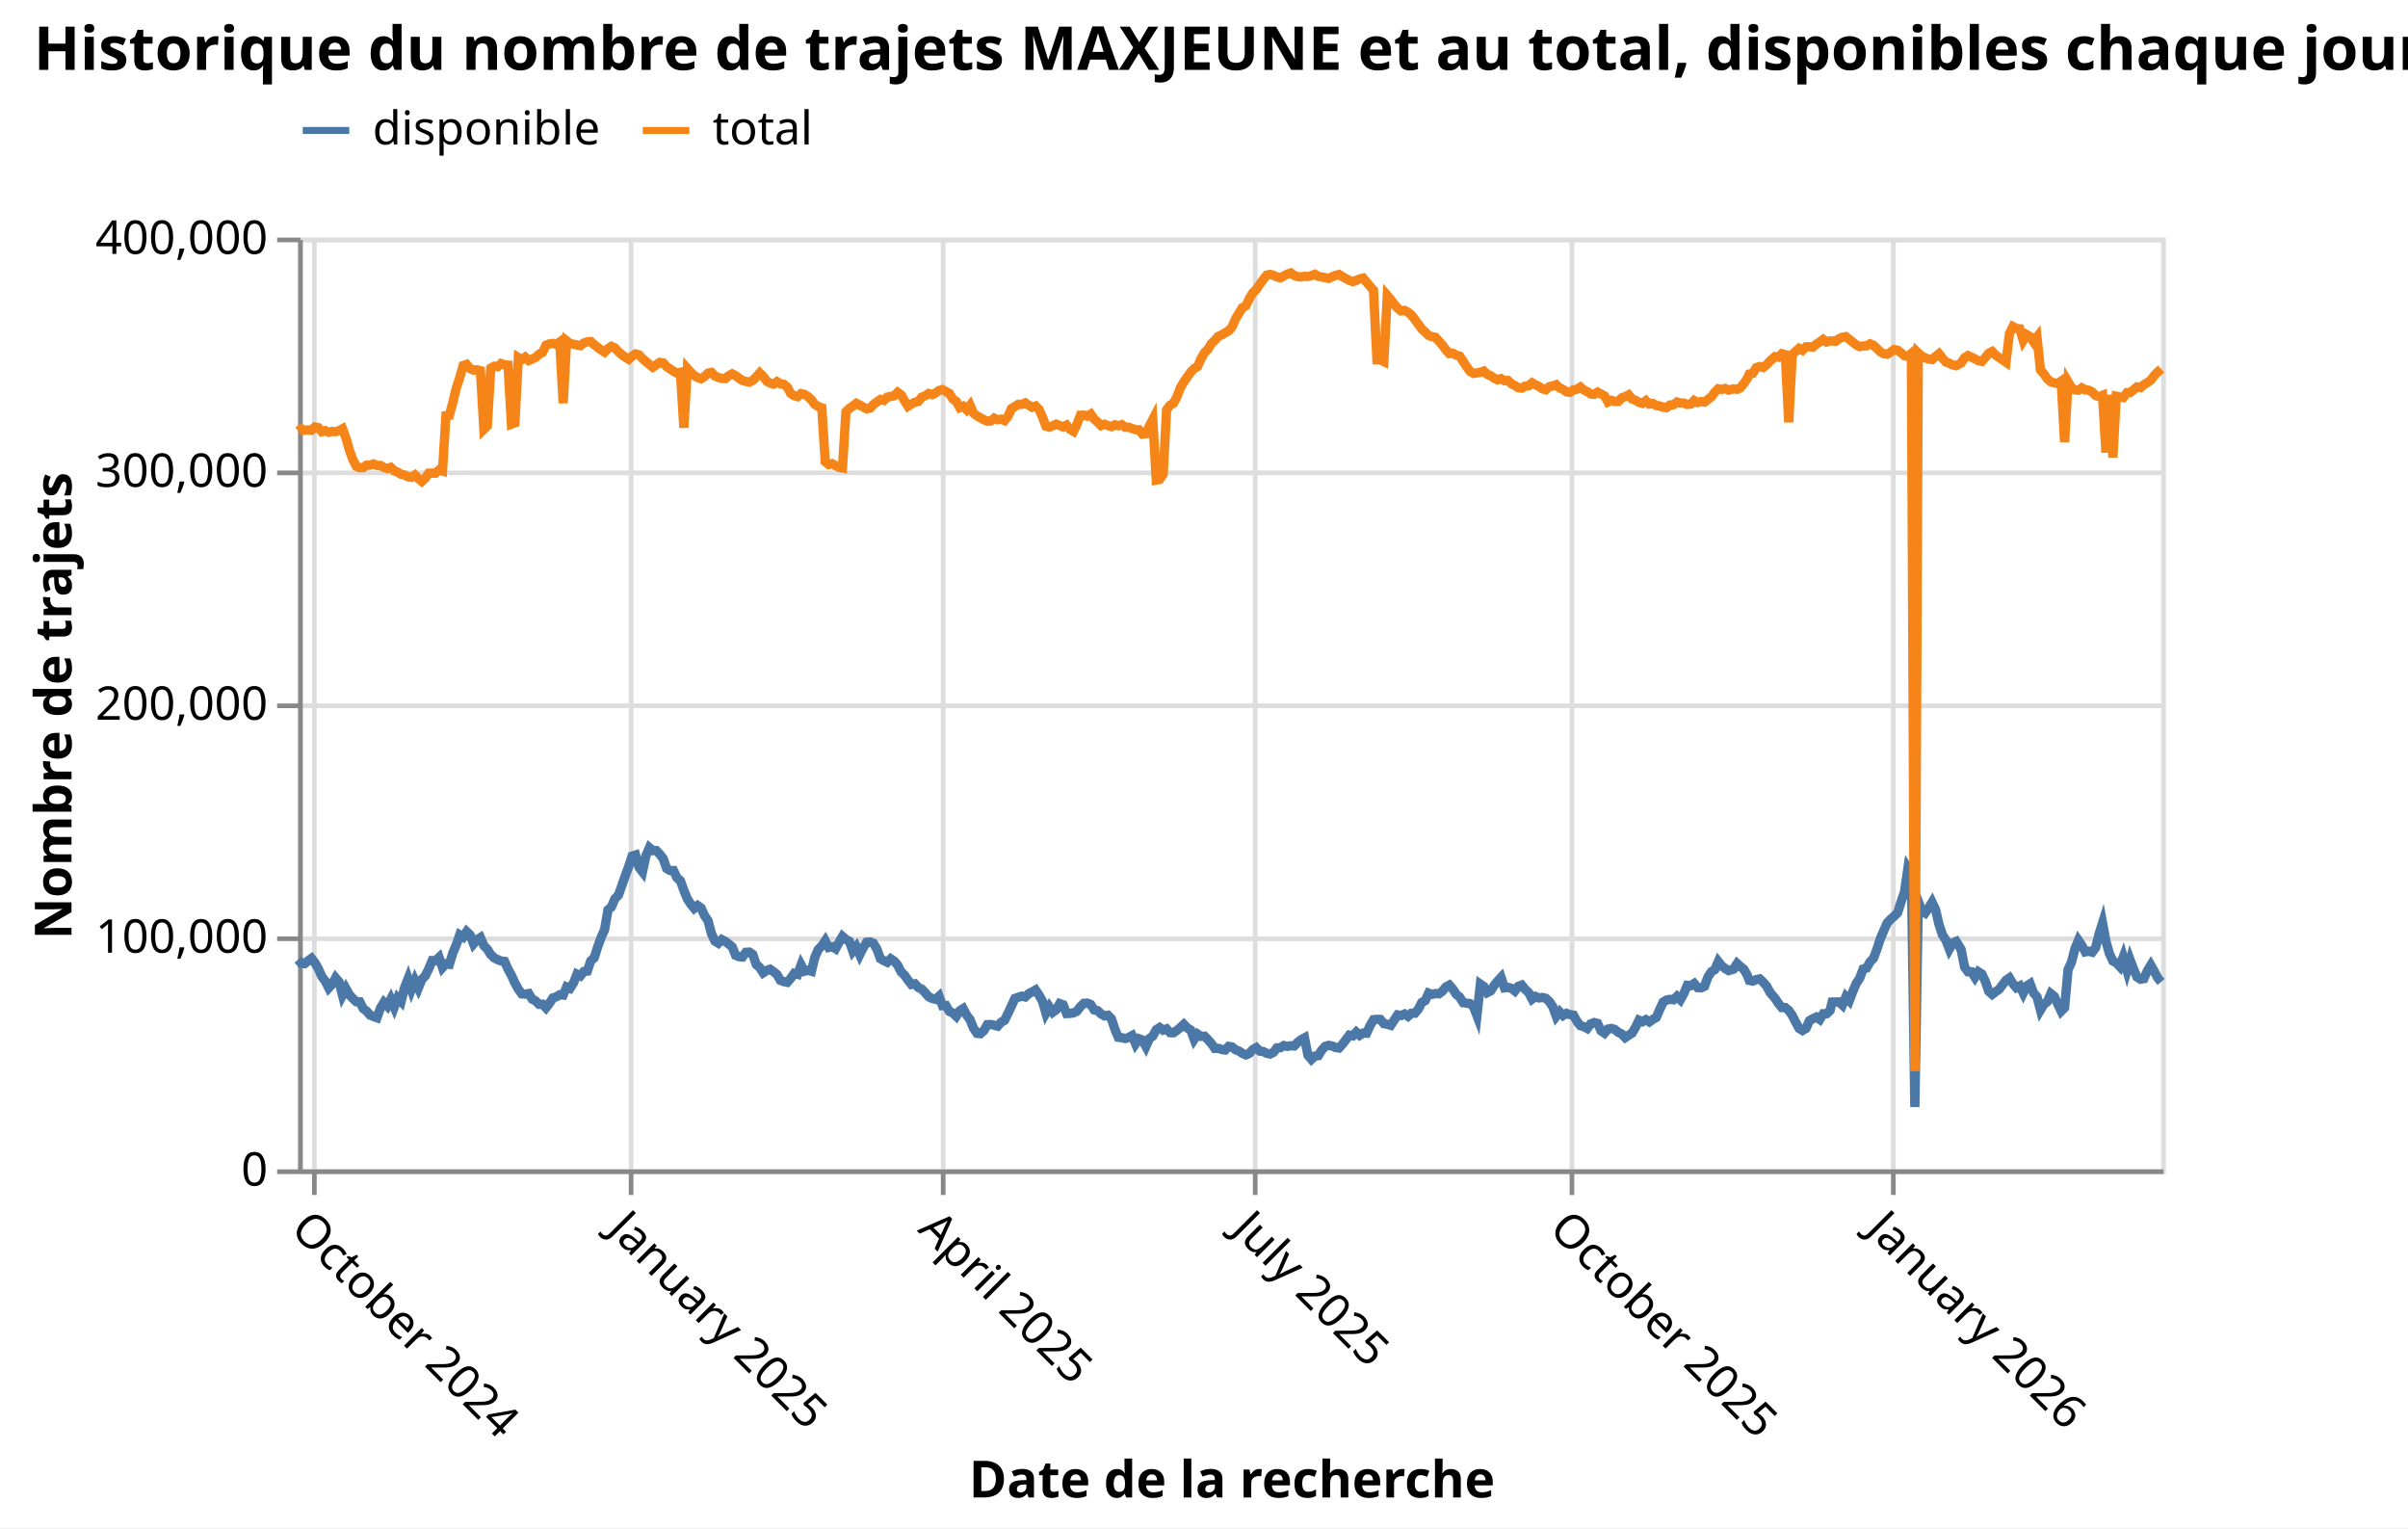
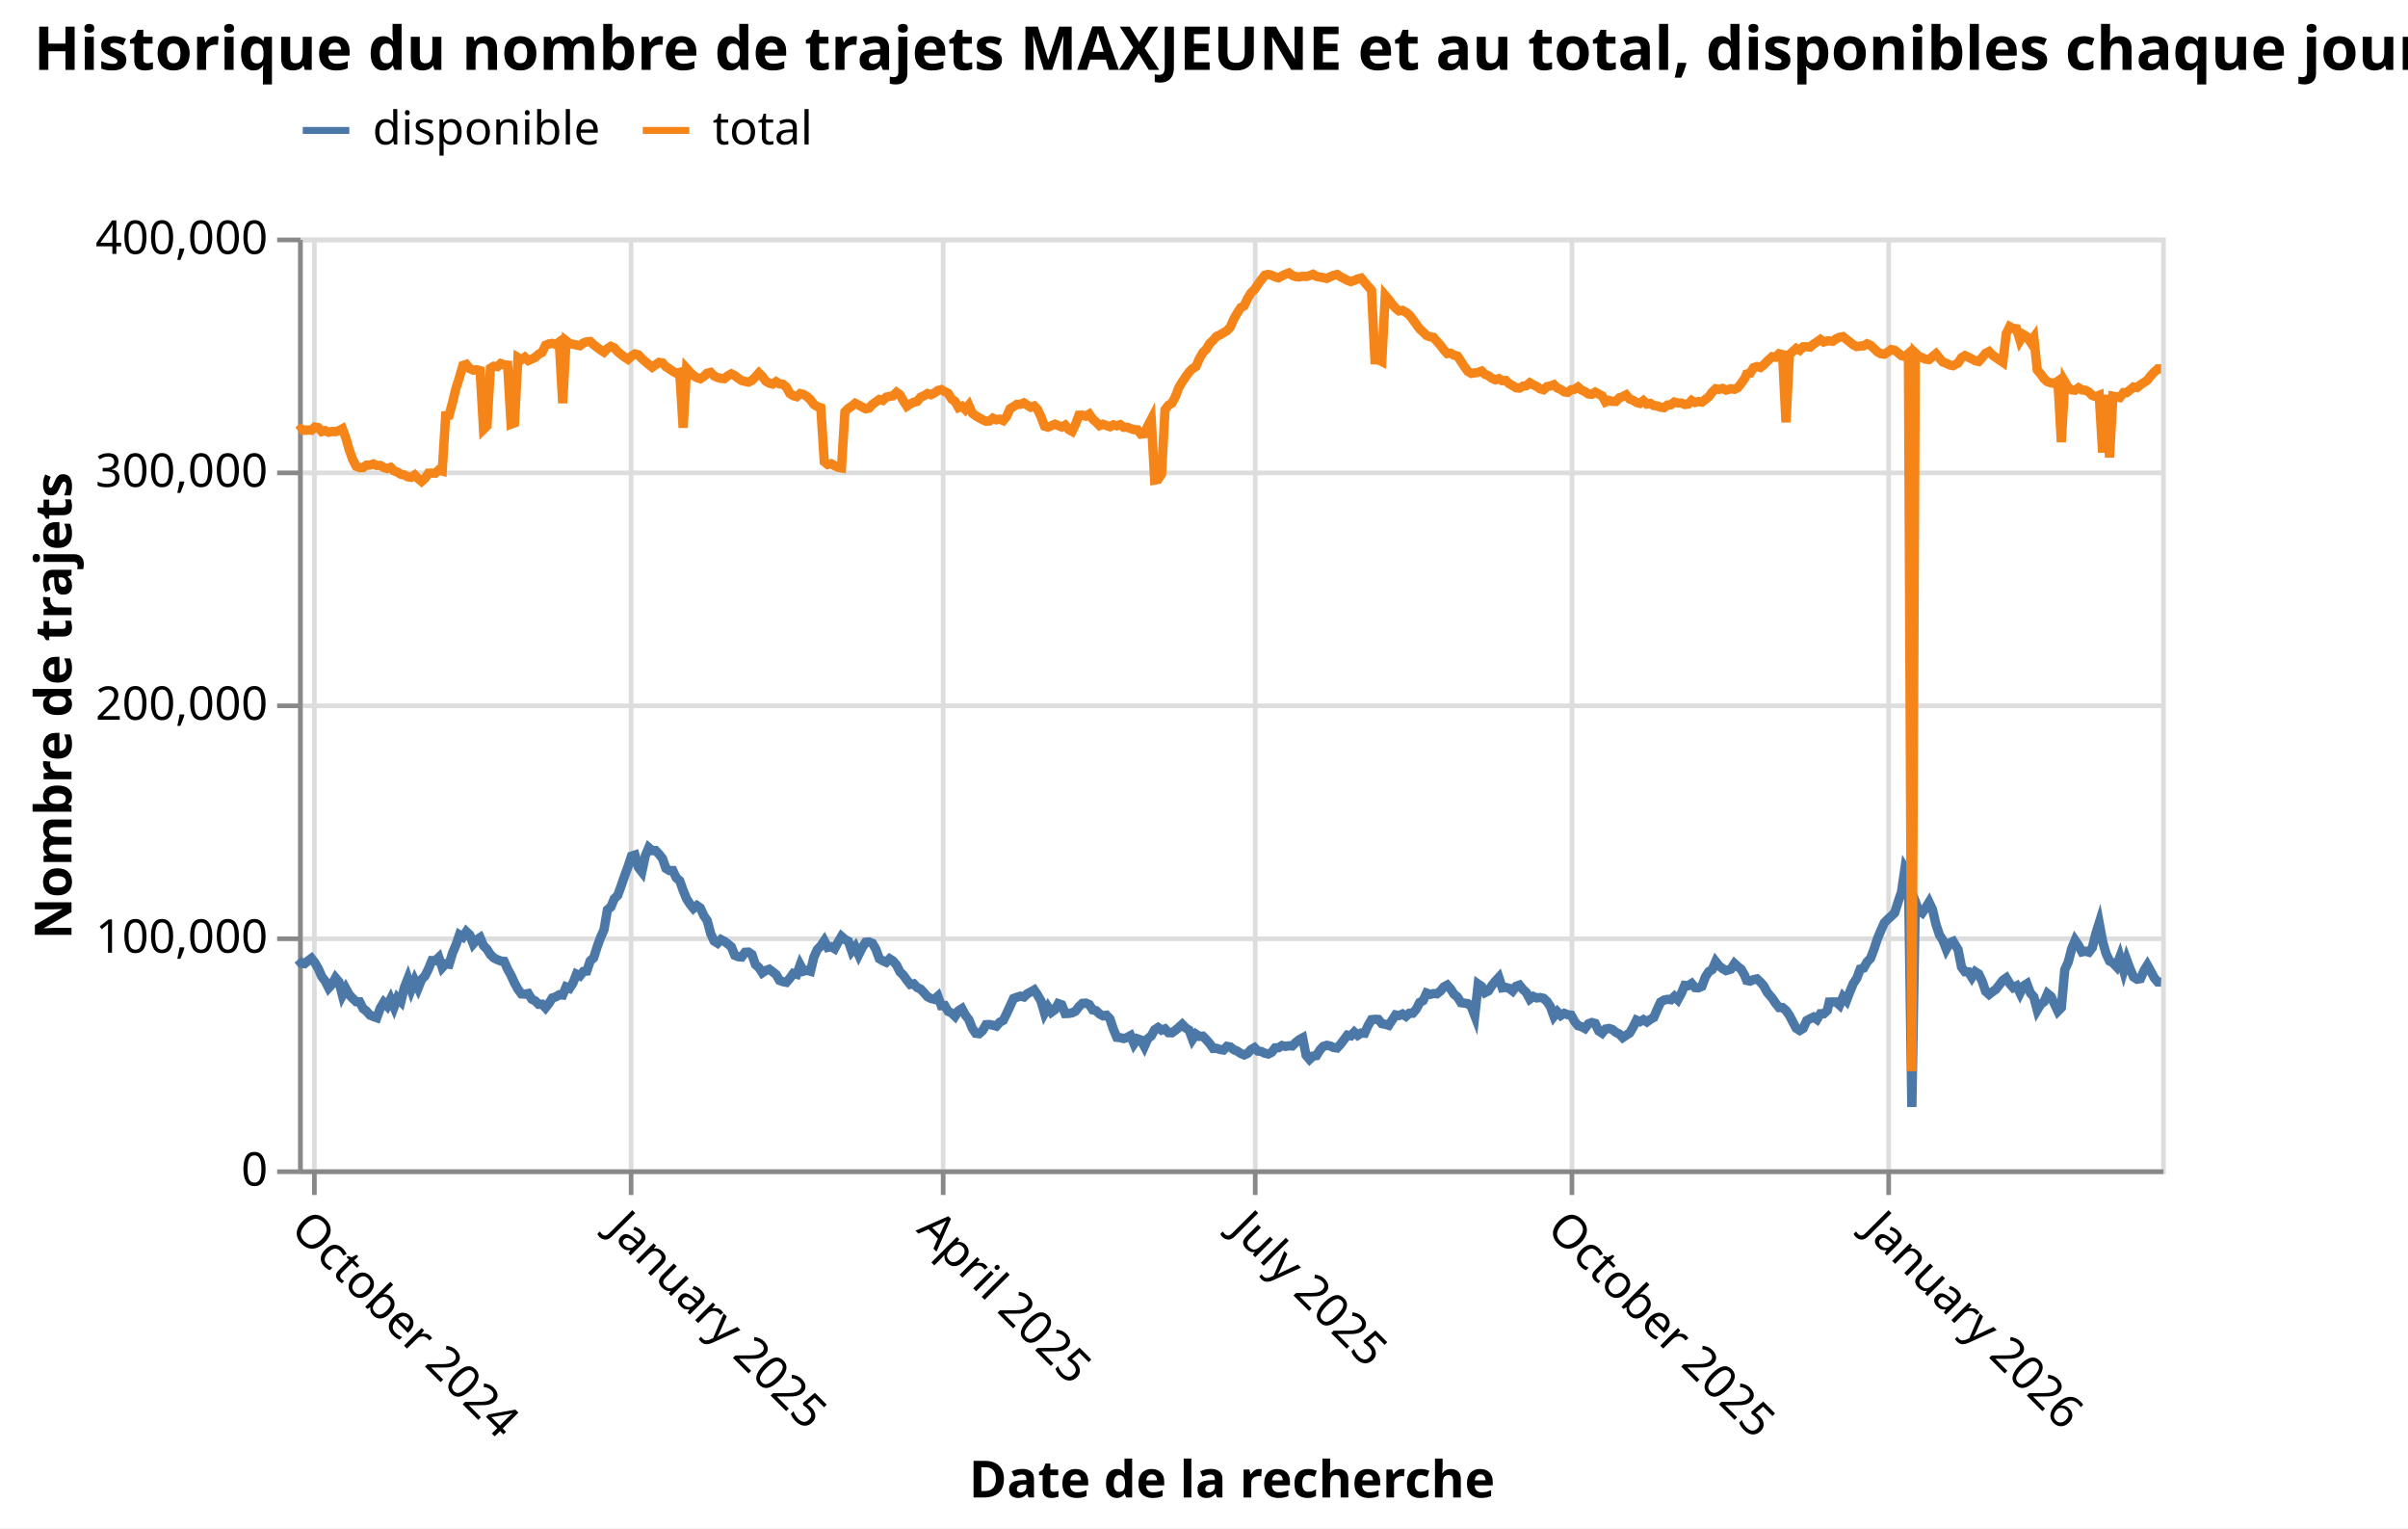
<svg xmlns="http://www.w3.org/2000/svg" version="1.1" class="marks" width="517" height="328" viewBox="0 0 517 328">
  <rect width="517" height="328" fill="white" />
  <g fill="none" stroke-miterlimit="10" transform="translate(64,51)">
    <g class="mark-group role-frame root" role="graphics-object" aria-roledescription="group mark container">
      <g transform="translate(0,0)">
        <path class="background" aria-hidden="true" d="M0.5,0.5h400v200h-400Z" stroke="#ddd" />
        <g>
          <g class="mark-group role-axis" aria-hidden="true">
            <g transform="translate(0.5,200.5)">
              <path class="background" aria-hidden="true" d="M0,0h0v0h0Z" pointer-events="none" />
              <g>
                <g class="mark-rule role-axis-grid" pointer-events="none">
                  <line transform="translate(3,-200)" x2="0" y2="200" stroke="#ddd" stroke-width="1" opacity="1" />
                  <line transform="translate(71,-200)" x2="0" y2="200" stroke="#ddd" stroke-width="1" opacity="1" />
                  <line transform="translate(138,-200)" x2="0" y2="200" stroke="#ddd" stroke-width="1" opacity="1" />
                  <line transform="translate(205,-200)" x2="0" y2="200" stroke="#ddd" stroke-width="1" opacity="1" />
                  <line transform="translate(273,-200)" x2="0" y2="200" stroke="#ddd" stroke-width="1" opacity="1" />
-                   <line transform="translate(342,-200)" x2="0" y2="200" stroke="#ddd" stroke-width="1" opacity="1" />
+                   <line transform="translate(341,-200)" x2="0" y2="200" stroke="#ddd" stroke-width="1" opacity="1" />
                </g>
              </g>
              <path class="foreground" aria-hidden="true" d="" pointer-events="none" display="none" />
            </g>
          </g>
          <g class="mark-group role-axis" aria-hidden="true">
            <g transform="translate(0.5,0.5)">
              <path class="background" aria-hidden="true" d="M0,0h0v0h0Z" pointer-events="none" />
              <g>
                <g class="mark-rule role-axis-grid" pointer-events="none">
                  <line transform="translate(0,200)" x2="400" y2="0" stroke="#ddd" stroke-width="1" opacity="1" />
                  <line transform="translate(0,150)" x2="400" y2="0" stroke="#ddd" stroke-width="1" opacity="1" />
                  <line transform="translate(0,100)" x2="400" y2="0" stroke="#ddd" stroke-width="1" opacity="1" />
                  <line transform="translate(0,50)" x2="400" y2="0" stroke="#ddd" stroke-width="1" opacity="1" />
                  <line transform="translate(0,0)" x2="400" y2="0" stroke="#ddd" stroke-width="1" opacity="1" />
                </g>
              </g>
              <path class="foreground" aria-hidden="true" d="" pointer-events="none" display="none" />
            </g>
          </g>
          <g class="mark-group role-axis" role="graphics-symbol" aria-roledescription="axis" aria-label="X-axis titled 'Date de la recherche' for a time scale with values from September 2024 to March 2026">
            <g transform="translate(0.5,200.5)">
              <path class="background" aria-hidden="true" d="M0,0h0v0h0Z" pointer-events="none" />
              <g>
                <g class="mark-rule role-axis-tick" pointer-events="none">
                  <line transform="translate(3,0)" x2="0" y2="5" stroke="#888" stroke-width="1" opacity="1" />
                  <line transform="translate(71,0)" x2="0" y2="5" stroke="#888" stroke-width="1" opacity="1" />
                  <line transform="translate(138,0)" x2="0" y2="5" stroke="#888" stroke-width="1" opacity="1" />
                  <line transform="translate(205,0)" x2="0" y2="5" stroke="#888" stroke-width="1" opacity="1" />
                  <line transform="translate(273,0)" x2="0" y2="5" stroke="#888" stroke-width="1" opacity="1" />
-                   <line transform="translate(342,0)" x2="0" y2="5" stroke="#888" stroke-width="1" opacity="1" />
+                   <line transform="translate(341,0)" x2="0" y2="5" stroke="#888" stroke-width="1" opacity="1" />
                </g>
                <g class="mark-text role-axis-label" pointer-events="none">
-                   <text text-anchor="start" transform="translate(3.233562,7) rotate(45) translate(0,8)" font-family="sans-serif" font-size="10px" fill="#000" opacity="1">October 2024</text>
-                   <text text-anchor="start" transform="translate(71.34265,7) rotate(45) translate(0,8)" font-family="sans-serif" font-size="10px" fill="#000" opacity="1">January 2025</text>
-                   <text text-anchor="start" transform="translate(137.9711,7) rotate(45) translate(0,8)" font-family="sans-serif" font-size="10px" fill="#000" opacity="1">April 2025</text>
-                   <text text-anchor="start" transform="translate(205.3399,7) rotate(45) translate(0,8)" font-family="sans-serif" font-size="10px" fill="#000" opacity="1">July 2025</text>
-                   <text text-anchor="start" transform="translate(273.449,7) rotate(45) translate(0,8)" font-family="sans-serif" font-size="10px" fill="#000" opacity="1">October 2025</text>
-                   <text text-anchor="start" transform="translate(341.5581,7) rotate(45) translate(0,8)" font-family="sans-serif" font-size="10px" fill="#000" opacity="1">January 2026</text>
+                   <text text-anchor="start" transform="translate(3.227591,7) rotate(45) translate(0,8)" font-family="sans-serif" font-size="10px" fill="#000" opacity="1">October 2024</text>
+                   <text text-anchor="start" transform="translate(71.2109,7) rotate(45) translate(0,8)" font-family="sans-serif" font-size="10px" fill="#000" opacity="1">January 2025</text>
+                   <text text-anchor="start" transform="translate(137.7163,7) rotate(45) translate(0,8)" font-family="sans-serif" font-size="10px" fill="#000" opacity="1">April 2025</text>
+                   <text text-anchor="start" transform="translate(204.9607,7) rotate(45) translate(0,8)" font-family="sans-serif" font-size="10px" fill="#000" opacity="1">July 2025</text>
+                   <text text-anchor="start" transform="translate(272.944,7) rotate(45) translate(0,8)" font-family="sans-serif" font-size="10px" fill="#000" opacity="1">October 2025</text>
+                   <text text-anchor="start" transform="translate(340.9273,7) rotate(45) translate(0,8)" font-family="sans-serif" font-size="10px" fill="#000" opacity="1">January 2026</text>
                </g>
                <g class="mark-rule role-axis-domain" pointer-events="none">
                  <line transform="translate(0,0)" x2="400" y2="0" stroke="#888" stroke-width="1" opacity="1" />
                </g>
                <g class="mark-text role-axis-title" pointer-events="none">
                  <text text-anchor="middle" transform="translate(200,69.92215)" font-family="sans-serif" font-size="11px" font-weight="bold" fill="#000" opacity="1">Date de la recherche</text>
                </g>
              </g>
              <path class="foreground" aria-hidden="true" d="" pointer-events="none" display="none" />
            </g>
          </g>
          <g class="mark-group role-axis" role="graphics-symbol" aria-roledescription="axis" aria-label="Y-axis titled 'Nombre de trajets' for a linear scale with values from 0 to 400,000">
            <g transform="translate(0.5,0.5)">
              <path class="background" aria-hidden="true" d="M0,0h0v0h0Z" pointer-events="none" />
              <g>
                <g class="mark-rule role-axis-tick" pointer-events="none">
                  <line transform="translate(0,200)" x2="-5" y2="0" stroke="#888" stroke-width="1" opacity="1" />
                  <line transform="translate(0,150)" x2="-5" y2="0" stroke="#888" stroke-width="1" opacity="1" />
                  <line transform="translate(0,100)" x2="-5" y2="0" stroke="#888" stroke-width="1" opacity="1" />
                  <line transform="translate(0,50)" x2="-5" y2="0" stroke="#888" stroke-width="1" opacity="1" />
                  <line transform="translate(0,0)" x2="-5" y2="0" stroke="#888" stroke-width="1" opacity="1" />
                </g>
                <g class="mark-text role-axis-label" pointer-events="none">
                  <text text-anchor="end" transform="translate(-7,203)" font-family="sans-serif" font-size="10px" fill="#000" opacity="1">0</text>
                  <text text-anchor="end" transform="translate(-7,153)" font-family="sans-serif" font-size="10px" fill="#000" opacity="1">100,000</text>
                  <text text-anchor="end" transform="translate(-7,103)" font-family="sans-serif" font-size="10px" fill="#000" opacity="1">200,000</text>
                  <text text-anchor="end" transform="translate(-7,53)" font-family="sans-serif" font-size="10px" fill="#000" opacity="1">300,000</text>
                  <text text-anchor="end" transform="translate(-7,3)" font-family="sans-serif" font-size="10px" fill="#000" opacity="1">400,000</text>
                </g>
                <g class="mark-rule role-axis-domain" pointer-events="none">
                  <line transform="translate(0,200)" x2="0" y2="-200" stroke="#888" stroke-width="1" opacity="1" />
                </g>
                <g class="mark-text role-axis-title" pointer-events="none">
                  <text text-anchor="middle" transform="translate(-47.14746,100) rotate(-90) translate(0,-2)" font-family="sans-serif" font-size="11px" font-weight="bold" fill="#000" opacity="1">Nombre de trajets</text>
                </g>
              </g>
              <path class="foreground" aria-hidden="true" d="" pointer-events="none" display="none" />
            </g>
          </g>
          <g class="mark-group role-scope pathgroup" role="graphics-object" aria-roledescription="group mark container">
            <g transform="translate(0,0)">
              <path class="background" aria-hidden="true" d="M0,0h400v200h-400Z" />
              <g>
                <g class="mark-line role-mark marks" role="graphics-object" aria-roledescription="line mark container">
-                   <path aria-label="Date de la recherche: September 2024; Nombre de trajets: 90064; variable: disponible" role="graphics-symbol" aria-roledescription="line mark" d="M0,154.968L0.651,155.733L1.391,155.849L2.131,155.249L2.872,154.706L3.612,155.647L4.353,156.936L5.093,158.611L5.833,159.578L6.573,161.051L7.313,160.232L8.054,158.887L8.794,159.757L9.534,162.622L10.275,161.186L11.015,162.517L11.755,163.314L12.496,164.01L13.236,164.032L13.976,165.467L14.717,166.043L15.457,166.883L16.197,167.187L16.938,167.45L17.678,165.395L18.418,164.165L19.158,164.939L19.899,163.463L20.639,165.186L21.379,163.209L22.12,163.971L22.86,160.982L23.606,159.082L24.341,161.376L25.081,159.478L25.821,161.072L26.562,159.24L27.302,158.471L28.042,156.976L28.783,155.186L29.523,155.206L30.265,154.501L31.004,156.687L31.744,155.87L32.484,155.975L33.225,153.544L33.965,151.81L34.707,149.657L35.446,150.119L36.186,148.968L36.926,149.665L37.668,151.587L38.407,150.725L39.148,150.247L39.887,151.977L40.628,152.725L41.368,153.898L42.108,154.616L42.849,154.978L43.589,155.274L44.329,155.354L45.07,157.015L45.81,158.365L46.55,159.98L47.291,161.327L48.031,162.333L48.771,162.388L49.512,162.251L50.252,163.458L50.993,163.83L51.733,164.564L52.473,164.539L53.214,165.319L53.954,164.379L54.694,163.203L55.434,162.973L56.174,162.518L56.915,162.586L57.655,160.835L58.395,161.142L59.136,159.983L59.876,158.101L60.616,158.467L61.357,157.526L62.097,157.444L62.837,155.239L63.577,154.588L64.318,152.251L65.058,150.225L65.798,148.563L66.539,144.291L67.279,143.67L68.019,141.894L68.76,141.173L69.5,139.108L70.24,136.98L70.981,134.989L71.721,132.763L72.461,132.524L73.202,135.188L73.942,136.135L74.682,132.697L75.422,130.95L76.163,131.578L76.903,131.561L77.643,132.339L78.384,133.284L79.124,135.399L79.864,135.847L80.605,135.858L81.345,137.406L82.085,138.04L82.826,140.126L83.566,141.915L84.306,143.074L85.047,143.981L85.787,143.375L86.527,143.9L87.268,145.535L88.008,146.599L88.748,149.389L89.489,150.987L90.229,151.445L90.969,150.679L91.709,151.062L92.45,151.618L93.19,152.229L93.93,154.046L94.671,154.351L95.411,154.412L96.151,153.406L96.892,153.367L97.632,153.888L98.372,156.04L99.113,156.669L99.853,157.81L100.593,157.313L101.334,157.047L102.074,157.575L102.814,158.166L103.555,159.431L104.295,159.706L105.035,159.848L105.775,158.995L106.516,157.945L107.256,158.136L107.997,156.106L108.737,157.462L109.477,157.265L110.217,157.476L110.958,154.421L111.698,152.787L112.438,152.041L113.179,150.938L113.919,152.365L114.659,152.195L115.4,152.643L116.14,151.262L116.88,150.001L117.62,150.645L118.361,151.037L119.101,153.158L119.841,152.225L120.582,153.922L121.322,152.442L122.062,151.259L122.803,151.191L123.543,151.477L124.283,152.743L125.024,154.781L125.764,155.208L126.504,155.551L127.245,154.8L127.985,155.283L128.725,156.148L129.466,157.605L130.206,158.325L130.946,159.373L131.686,160.304L132.427,160.171L133.167,160.969L133.907,161.308L134.648,162.091L135.388,162.944L136.128,163.317L136.869,163.501L137.609,162.836L138.349,164.858L139.09,164.829L139.83,166.086L140.57,166.43L141.311,167.135L142.051,165.96L142.791,165.495L143.531,166.877L144.272,167.849L145.012,169.688L145.753,170.789L146.493,170.875L147.233,170.221L147.973,168.943L148.714,168.904L149.454,169.053L150.194,169.255L150.935,168.412L151.675,168.02L152.415,166.532L153.156,164.924L153.896,163.313L154.636,163.048L155.377,162.82L156.117,162.997L156.857,162.291L157.598,161.905L158.338,161.49L159.078,162.601L159.818,163.887L160.559,166.459L161.299,165.131L162.039,166.265L162.78,165.732L163.52,164.419L164.26,164.685L165.001,166.554L165.741,166.527L166.481,166.396L167.222,166.035L167.962,165.078L168.702,164.366L169.443,164.313L170.183,164.62L170.923,165.77L171.663,165.935L172.404,166.64L173.144,167.049L173.884,166.921L174.625,167.69L175.365,169.905L176.105,171.652L176.846,171.735L177.586,171.918L178.326,171.688L179.067,171.282L179.807,173.049L180.547,171.97L181.288,172.23L182.028,173.612L182.768,171.945L183.509,171.366L184.249,170.02L184.989,169.554L185.73,170.116L186.47,169.844L187.21,170.659L187.951,170.679L188.691,170.16L189.431,169.553L190.172,168.868L190.912,169.634L191.652,170.104L192.393,172.084L193.133,170.968L193.873,171.455L194.614,171.414L195.354,172.162L196.094,173L196.834,174.038L197.574,174.015L198.315,174.271L199.055,174.377L199.795,173.602L200.536,173.737L201.276,174.319L202.017,174.612L202.757,175.106L203.497,175.429L204.237,175.097L204.978,174.282L205.718,173.871L206.458,174.614L207.199,174.699L207.939,175.073L208.679,175.245L209.42,174.872L210.16,173.92L210.9,173.889L211.641,173.422L212.381,173.601L213.121,173.471L213.862,173.506L214.602,172.75L215.342,172.175L216.083,171.774L216.823,175.505L217.563,176.378L218.304,175.686L219.044,175.588L219.784,174.388L220.524,173.605L221.265,173.373L222.005,173.515L222.745,173.844L223.486,173.947L224.226,173.151L224.966,172.167L225.707,171.187L226.447,171.332L227.187,170.541L227.928,171.215L228.668,170.732L229.408,170.771L230.149,169.151L230.889,167.868L231.629,167.786L232.37,167.82L233.11,168.715L233.85,168.859L234.59,169.08L235.331,167.953L236.071,166.84L236.812,166.977L237.553,166.657L238.292,167.146L239.032,166.484L239.773,166.475L240.513,165.623L241.253,164.178L241.994,163.778L242.734,162.162L243.474,162.437L244.215,162.265L244.955,162.317L245.695,161.742L246.435,160.848L247.184,160.444L247.916,161.271L248.656,162.424L249.397,163.016L250.137,164.217L250.877,164.319L251.618,164.418L252.358,165.054L253.098,166.983L253.839,160.232L254.579,160.738L255.319,162.052L256.06,161.678L256.8,160.509L257.54,159.6L258.281,158.795L259.021,161.033L259.761,160.935L260.502,161.135L261.242,161.704L261.982,160.708L262.722,160.444L263.463,161.365L264.203,162.053L264.944,163.443L265.684,162.892L266.424,163.207L267.164,163.107L267.905,163.285L268.645,163.972L269.385,165.093L270.126,167.142L270.866,166.188L271.606,166.971L272.347,166.514L273.087,166.797L273.827,166.898L274.567,168.219L275.308,169.148L276.048,169.359L276.788,169.754L277.529,168.774L278.269,168.487L279.01,168.685L279.75,170.267L280.49,170.754L281.23,169.882L281.971,169.748L282.711,169.979L283.451,170.59L284.192,170.941L284.932,171.71L285.672,171.203L286.413,170.738L287.153,169.486L287.893,167.974L288.634,168.298L289.374,167.867L290.114,168.346L290.855,167.821L291.595,167.402L292.335,165.689L293.076,164.094L293.816,163.656L294.556,163.5L295.296,163.587L296.037,162.873L296.777,163.597L297.517,162.261L298.258,160.504L298.998,160.572L299.738,160.1L300.479,160.98L301.219,161.035L301.959,160.705L302.699,158.704L303.44,157.564L304.18,157.112L304.92,155.393L305.661,156.323L306.402,156.904L307.141,157.334L308.179,157.028L308.966,155.821L309.681,156.472L310.42,157.061L311.159,158.366L311.583,159.443L312.324,159.592L313.064,159.266L313.804,159.113L314.545,159.8L315.285,160.641L316.025,162.019L317.101,163.283L317.823,164.362L318.563,165.269L319.304,165.269L320.043,165.882L320.785,166.94L321.524,168.382L322.265,169.732L323.005,170.182L323.745,169.737L324.486,168.081L325.228,167.658L325.97,167.31L326.707,167.822L327.448,166.598L328.187,166.586L328.928,165.885L329.351,164.085L330.091,164.059L330.831,164.067L331.572,164.733L332.312,162.967L333.053,163.781L333.793,161.834L334.533,160.089L335.274,158.98L336.014,156.998L336.754,156.787L337.494,155.466L338.235,154.703L338.975,152.749L339.715,150.484L340.456,148.73L341.196,147.071L341.936,146.313L342.677,145.653L343.417,144.94L344.157,142.597L344.898,140.436L345.638,135.323L346.378,136.51L347.118,186.612L347.859,142.499L348.599,144.484L349.339,144.958L350.08,143.886L350.82,142.659L351.56,144.224L352.301,147.405L353.041,149.643L353.781,150.798L354.522,152.713L355.262,151.395L356.002,151.076L357.062,152.824L357.802,156.59L358.541,157.584L359.281,157.599L360.022,158.775L360.763,157.593L361.503,158.066L362.244,159.612L362.986,161.791L363.725,162.439L364.464,161.866L365.205,161.353L366.686,159.422L367.426,158.908L368.167,160.134L368.907,160.994L369.647,160.624L370.388,162.154L371.128,160.64L371.869,160.16L372.609,162.131L373.349,162.968L374.09,165.794L374.831,164.55L375.569,164.01L376.31,162.283L377.053,162.883L377.791,164.48L378.531,166.041L379.271,165.287L380.011,157.145L380.751,155.509L381.493,152.648L382.233,150.842L382.973,151.924L383.713,153.325L384.453,153.163L385.193,153.38L385.934,152.399L386.677,149.456L387.415,147.11L388.155,151.1L388.895,153.679L389.636,155.268L390.375,155.663L391.116,156.453L391.856,154.444L392.67,157.331L393.337,155.027L394.077,157.028L394.818,158.713L395.558,159.183L396.298,159.058L397.041,157.368L397.779,156.17L398.52,157.493L399.261,158.891L400,159.772" stroke="#4c78a8" stroke-width="2" />
+                   <path aria-label="Date de la recherche: September 2024; Nombre de trajets: 90064; variable: disponible" role="graphics-symbol" aria-roledescription="line mark" d="M0,154.968L0.649,155.733L1.388,155.849L2.127,155.249L2.866,154.706L3.605,155.647L4.345,156.936L5.084,158.611L5.822,159.578L6.561,161.051L7.3,160.232L8.039,158.887L8.778,159.757L9.517,162.622L10.256,161.186L10.995,162.517L11.734,163.314L12.473,164.01L13.212,164.032L13.95,165.467L14.69,166.043L15.428,166.883L16.167,167.187L16.906,167.45L17.645,165.395L18.384,164.165L19.123,164.939L19.862,163.463L20.601,165.186L21.34,163.209L22.079,163.971L22.818,160.982L23.562,159.082L24.296,161.376L25.035,159.478L25.774,161.072L26.513,159.24L27.252,158.471L27.991,156.976L28.729,155.186L29.468,155.206L30.209,154.501L30.946,156.687L31.685,155.87L32.424,155.975L33.163,153.544L33.902,151.81L34.643,149.657L35.38,150.119L36.119,148.968L36.858,149.665L37.599,151.587L38.336,150.725L39.075,150.247L39.814,151.977L40.553,152.725L41.292,153.898L42.03,154.616L42.769,154.978L43.508,155.274L44.247,155.354L44.986,157.015L45.725,158.365L46.464,159.98L47.203,161.327L47.942,162.333L48.681,162.388L49.421,162.251L50.159,163.458L50.898,163.83L51.637,164.564L52.376,164.539L53.116,165.319L53.854,164.379L54.593,163.203L55.332,162.973L56.07,162.518L56.809,162.586L57.548,160.835L58.287,161.142L59.026,159.983L59.765,158.101L60.504,158.467L61.243,157.526L61.982,157.444L62.721,155.239L63.46,154.588L64.199,152.251L64.938,150.225L65.677,148.563L66.416,144.291L67.155,143.67L67.894,141.894L68.633,141.173L69.372,139.108L70.111,136.98L70.849,134.989L71.588,132.763L72.327,132.524L73.066,135.188L73.805,136.135L74.544,132.697L75.283,130.95L76.022,131.578L76.761,131.561L77.5,132.339L78.24,133.284L78.978,135.399L79.717,135.847L80.456,135.858L81.195,137.406L81.934,138.04L82.673,140.126L83.412,141.915L84.151,143.074L84.89,143.981L85.628,143.375L86.367,143.9L87.106,145.535L87.845,146.599L88.584,149.389L89.323,150.987L90.062,151.445L90.801,150.679L91.54,151.062L92.279,151.618L93.018,152.229L93.757,154.046L94.496,154.351L95.235,154.412L95.974,153.406L96.713,153.367L97.452,153.888L98.191,156.04L98.93,156.669L99.669,157.81L100.407,157.313L101.146,157.047L101.885,157.575L102.624,158.166L103.363,159.431L104.102,159.706L104.841,159.848L105.58,158.995L106.319,157.945L107.058,158.136L107.797,156.106L108.536,157.462L109.275,157.265L110.014,157.476L110.753,154.421L111.492,152.787L112.231,152.041L112.97,150.938L113.709,152.365L114.448,152.195L115.186,152.643L115.925,151.262L116.664,150.001L117.403,150.645L118.142,151.037L118.881,153.158L119.62,152.225L120.359,153.922L121.098,152.442L121.837,151.259L122.576,151.191L123.315,151.477L124.054,152.743L124.793,154.781L125.532,155.208L126.271,155.551L127.01,154.8L127.749,155.283L128.488,156.148L129.226,157.605L129.965,158.325L130.704,159.373L131.443,160.304L132.182,160.171L132.921,160.969L133.66,161.308L134.399,162.091L135.138,162.944L135.877,163.317L136.616,163.501L137.355,162.836L138.094,164.858L138.833,164.829L139.572,166.086L140.311,166.43L141.05,167.135L141.789,165.96L142.527,165.495L143.266,166.877L144.006,167.849L144.744,169.688L145.483,170.789L146.222,170.875L146.961,170.221L147.7,168.943L148.439,168.904L149.178,169.053L149.917,169.255L150.656,168.412L151.395,168.02L152.134,166.532L152.873,164.924L153.612,163.313L154.351,163.048L155.09,162.82L155.829,162.997L156.568,162.291L157.306,161.905L158.045,161.49L158.784,162.601L159.523,163.887L160.262,166.459L161.001,165.131L161.74,166.265L162.479,165.732L163.218,164.419L163.957,164.685L164.696,166.554L165.435,166.527L166.174,166.396L166.913,166.035L167.652,165.078L168.391,164.366L169.13,164.313L169.869,164.62L170.608,165.77L171.346,165.935L172.085,166.64L172.824,167.049L173.563,166.921L174.302,167.69L175.041,169.905L175.78,171.652L176.519,171.735L177.258,171.918L177.997,171.688L178.736,171.282L179.475,173.049L180.214,171.97L180.953,172.23L181.692,173.612L182.431,171.945L183.17,171.366L183.909,170.02L184.648,169.554L185.387,170.116L186.126,169.844L186.865,170.659L187.604,170.679L188.342,170.16L189.081,169.553L189.82,168.868L190.559,169.634L191.298,170.104L192.037,172.084L192.776,170.968L193.515,171.455L194.254,171.414L194.993,172.162L195.732,173L196.471,174.038L197.21,174.015L197.949,174.271L198.688,174.377L199.427,173.602L200.165,173.737L200.904,174.319L201.644,174.612L202.382,175.106L203.121,175.429L203.86,175.097L204.599,174.282L205.338,173.871L206.077,174.614L206.816,174.699L207.555,175.073L208.294,175.245L209.033,174.872L209.772,173.92L210.511,173.889L211.25,173.422L211.989,173.601L212.728,173.471L213.467,173.506L214.206,172.75L214.945,172.175L215.684,171.774L216.422,175.505L217.161,176.378L217.9,175.686L218.639,175.588L219.378,174.388L220.117,173.605L220.856,173.373L221.595,173.515L222.334,173.844L223.073,173.947L223.812,173.151L224.551,172.167L225.29,171.187L226.029,171.332L226.768,170.541L227.507,171.215L228.246,170.732L228.985,170.771L229.724,169.151L230.462,167.868L231.201,167.786L231.941,167.82L232.679,168.715L233.418,168.859L234.157,169.08L234.896,167.953L235.635,166.84L236.374,166.977L237.114,166.657L237.852,167.146L238.591,166.484L239.33,166.475L240.069,165.623L240.808,164.178L241.547,163.778L242.286,162.162L243.025,162.437L243.764,162.265L244.502,162.317L245.242,161.742L245.98,160.848L246.727,160.444L247.458,161.271L248.197,162.424L248.936,163.016L249.675,164.217L250.414,164.319L251.153,164.418L251.892,165.054L252.631,166.983L253.37,160.232L254.109,160.738L254.848,162.052L255.587,161.678L256.326,160.509L257.065,159.6L257.804,158.795L258.543,161.033L259.282,160.935L260.02,161.135L260.759,161.704L261.498,160.708L262.237,160.444L262.977,161.365L263.715,162.053L264.454,163.443L265.193,162.892L265.932,163.207L266.671,163.107L267.41,163.285L268.149,163.972L268.888,165.093L269.627,167.142L270.366,166.188L271.105,166.971L271.844,166.514L272.583,166.797L273.322,166.898L274.06,168.219L274.799,169.148L275.538,169.359L276.277,169.754L277.016,168.774L277.755,168.487L278.494,168.685L279.233,170.267L279.972,170.754L280.711,169.882L281.45,169.748L282.189,169.979L282.928,170.59L283.667,170.941L284.406,171.71L285.145,171.203L285.884,170.738L286.623,169.486L287.362,167.974L288.101,168.298L288.839,167.867L289.578,168.346L290.317,167.821L291.056,167.402L291.795,165.689L292.535,164.094L293.273,163.656L294.012,163.5L294.751,163.587L295.49,162.873L296.229,163.597L296.968,162.261L297.707,160.504L298.446,160.572L299.185,160.1L299.924,160.98L300.663,161.035L301.402,160.705L302.14,158.704L302.879,157.564L303.618,157.112L304.357,155.393L305.096,156.323L305.836,156.904L306.574,157.334L307.61,157.028L308.396,155.821L309.109,156.472L309.846,157.061L310.585,158.366L311.008,159.443L311.747,159.592L312.486,159.266L313.225,159.113L313.964,159.8L314.703,160.641L315.442,162.019L316.515,163.283L317.236,164.362L317.975,165.269L318.714,165.269L319.452,165.882L320.192,166.94L320.931,168.382L321.67,169.732L322.408,170.182L323.147,169.737L323.887,168.081L324.627,167.658L325.368,167.31L326.104,167.822L326.843,166.598L327.581,166.586L328.32,165.885L328.743,164.085L329.482,164.059L330.221,164.067L330.96,164.733L331.698,162.967L332.438,163.781L333.176,161.834L333.915,160.089L334.655,158.98L335.393,156.998L336.132,156.787L336.871,155.466L337.61,154.703L338.349,152.749L339.088,150.484L339.827,148.73L340.566,147.071L341.305,146.313L342.044,145.653L342.783,144.94L343.522,142.597L344.261,140.436L345,135.323L345.739,136.51L346.477,186.612L347.216,142.499L347.955,144.484L348.694,144.958L349.433,143.886L350.172,142.659L350.911,144.224L351.65,147.405L352.389,149.643L353.128,150.798L353.867,152.713L354.606,151.395L355.345,151.076L356.402,152.824L357.141,156.59L357.879,157.584L358.618,157.599L359.357,158.775L360.097,157.593L360.835,158.066L361.575,159.612L362.316,161.791L363.053,162.439L363.791,161.866L364.531,161.353L366.009,159.422L366.748,158.908L367.487,160.134L368.226,160.994L368.965,160.624L369.704,162.154L370.443,160.64L371.183,160.16L371.921,162.131L372.66,162.968L373.399,165.794L374.139,164.55L374.875,164.01L375.615,162.283L376.356,162.883L377.093,164.48L377.832,166.041L378.57,165.287L379.309,157.145L380.048,155.509L380.789,152.648L381.527,150.842L382.266,151.924L383.005,153.325L383.743,153.163L384.482,153.38L385.221,152.399L385.963,149.456L386.699,147.11L387.438,151.1L388.177,153.679L388.916,155.268L389.654,155.663L390.393,156.453L391.133,154.444L391.945,157.331L392.611,155.027L393.35,157.028L394.089,158.713L394.827,159.183L395.567,159.058L396.308,157.368L397.045,156.17L397.784,157.493L398.523,158.891L399.261,159.772L400,159.804" stroke="#4c78a8" stroke-width="2" />
                </g>
              </g>
              <path class="foreground" aria-hidden="true" d="" display="none" />
            </g>
            <g transform="translate(0,0)">
              <path class="background" aria-hidden="true" d="M0,0h400v200h-400Z" />
              <g>
                <g class="mark-line role-mark marks" role="graphics-object" aria-roledescription="line mark container">
-                   <path aria-label="Date de la recherche: September 2024; Nombre de trajets: 316947; variable: total" role="graphics-symbol" aria-roledescription="line mark" d="M0,41.527L0.651,41.049L1.391,41.365L2.131,41.288L2.872,41.358L3.612,40.661L4.353,40.8L5.093,41.647L5.833,41.43L6.573,41.781L7.313,41.611L8.054,41.656L8.794,41.43L9.534,41.03L10.275,43.01L11.015,45.596L11.755,47.643L12.496,49.087L13.236,49.384L13.976,49.365L14.717,48.839L15.457,48.832L16.197,48.585L16.938,48.91L17.678,48.899L18.418,49.331L19.158,49.564L19.899,49.321L20.639,50.066L21.379,50.34L22.12,50.805L22.86,50.942L23.606,51.354L24.341,51.45L25.081,50.957L25.821,51.726L26.562,52.334L27.302,51.669L28.042,50.57L28.783,50.564L29.523,50.562L30.265,49.876L31.004,50.093L31.744,38.228L32.484,38.143L33.225,35.371L33.965,32.326L34.707,30.021L35.446,27.456L36.186,27.215L36.926,28.117L37.668,28.444L38.407,28.367L39.148,28.557L39.887,41.151L40.628,40.42L41.368,28.041L42.108,27.611L42.849,27.705L43.589,27.039L44.329,27.306L45.07,27.371L45.81,40.039L46.55,39.766L47.291,25.754L48.031,26.212L48.771,25.675L49.512,26.382L50.252,26.069L50.993,25.719L51.733,25.039L52.473,24.65L53.214,23.12L53.954,22.817L54.694,22.71L55.434,22.94L56.174,22.407L56.915,35.535L57.655,22.16L58.395,22.744L59.136,22.89L59.876,23.04L60.616,23.195L61.357,22.626L62.097,22.355L62.837,22.304L63.577,22.991L64.318,23.55L65.058,24.107L65.798,24.576L66.539,23.818L67.279,23.341L68.019,23.676L68.76,24.5L69.5,25.115L70.24,25.657L70.981,26.126L71.721,25.436L72.461,24.98L73.202,25.17L73.942,25.974L74.682,26.597L75.422,27.242L76.163,27.815L76.903,27.286L77.643,26.791L78.384,26.904L79.124,27.712L79.864,28.178L80.605,28.689L81.345,29.084L82.085,28.919L82.826,40.807L83.566,28.083L84.306,28.901L85.047,29.61L85.787,30.048L86.527,30.29L87.268,29.815L88.008,29.11L88.748,28.935L89.489,29.696L90.229,30.018L90.969,30.221L91.709,30.265L92.45,29.649L93.19,29.249L93.93,29.627L94.671,30.194L95.411,30.682L96.151,30.869L96.892,31.018L97.632,30.63L98.372,29.898L99.113,29.063L99.853,29.787L100.593,30.791L101.334,31.233L102.074,31.43L102.814,30.925L103.555,31.398L104.295,31.486L105.035,32.116L105.775,33.46L106.516,33.938L107.256,34.14L107.997,33.49L108.737,33.675L109.477,34.13L110.217,34.822L110.958,35.822L111.698,36.272L112.438,36.531L113.179,48.092L113.919,48.7L114.659,48.537L115.4,48.953L116.14,49.309L116.88,49.441L117.62,37.403L118.361,36.658L119.101,36.172L119.841,35.573L120.582,35.953L121.322,36.352L122.062,36.749L122.803,36.606L123.543,35.803L124.283,35.27L125.024,34.746L125.764,34.945L126.504,34.238L127.245,34.09L127.985,33.953L128.725,33.214L129.466,33.749L130.206,35.042L130.946,36.193L131.686,35.709L132.427,35.329L133.167,35.163L133.907,34.246L134.648,33.944L135.388,33.472L136.128,33.717L136.869,33.352L137.609,32.816L138.349,32.633L139.09,33.048L139.83,33.438L140.57,34.651L141.311,35.16L142.051,36.488L142.791,36.186L143.531,36.929L144.272,35.987L145.012,37.685L145.753,38.249L146.493,38.674L147.233,39.089L147.973,39.408L148.714,39.365L149.454,38.758L150.194,39.11L150.935,38.964L151.675,39.274L152.415,38.372L153.156,36.711L153.896,36.258L154.636,35.788L155.377,35.793L156.117,35.479L156.857,35.973L157.598,36.414L158.338,36.152L159.078,36.902L159.818,38.521L160.559,40.467L161.299,40.691L162.039,40.384L162.78,40.043L163.52,40.336L164.26,40.649L165.001,40.256L165.741,41.172L166.481,41.592L167.222,40.08L167.962,38.132L168.702,38.1L169.443,38.331L170.183,37.88L170.923,38.948L171.663,39.611L172.404,40.357L173.144,40.06L173.884,40.349L174.625,40.586L175.365,40.189L176.105,40.399L176.846,40.158L177.586,40.715L178.326,40.699L179.067,40.983L179.807,41.231L180.547,41.256L181.288,42.185L182.028,42.09L182.768,40.438L183.509,39.02L184.249,52.049L184.989,51.912L185.73,50.752L186.47,36.969L187.21,35.983L187.951,35.548L188.691,34.173L189.431,32.211L190.172,30.981L190.912,29.89L191.652,28.866L192.393,28.1L193.133,27.683L193.873,25.971L194.614,24.683L195.354,23.962L196.094,22.735L196.834,22.033L197.574,21.19L198.315,20.884L199.055,20.419L199.795,19.985L200.536,19.168L201.276,17.456L202.017,16.19L202.757,15.035L203.497,14.634L204.237,13.064L204.978,11.864L205.718,11.148L206.458,10.03L207.199,9.048L207.939,8.079L208.679,7.898L209.42,8.097L210.16,8.432L210.9,8.631L211.641,8.218L212.381,7.851L213.121,7.582L213.862,8.117L214.602,8.381L215.342,8.445L216.083,8.299L216.823,8.35L217.563,8.168L218.304,7.874L219.044,8.324L219.784,8.467L220.524,8.599L221.265,8.763L222.005,8.411L222.745,8.105L223.486,7.916L224.226,8.394L224.966,8.785L225.707,9.192L226.447,9.444L227.187,9.189L227.928,8.868L228.668,8.691L229.408,9.589L230.149,10.45L230.889,11.298L231.629,26.241L232.37,26.255L233.11,26.615L233.85,12.424L234.59,13.281L235.331,14.295L236.071,15.142L236.812,15.736L237.553,15.622L238.292,16.027L239.032,16.613L239.773,17.571L240.513,18.592L241.253,19.595L241.994,20.28L242.734,21.004L243.474,21.29L244.215,21.409L244.955,22.259L245.695,23.083L246.435,24.075L247.184,24.892L247.916,24.815L248.656,25.244L249.397,25.441L250.137,26.561L250.877,27.699L251.618,28.712L252.358,29.141L253.098,29.038L253.839,28.923L254.579,28.652L255.319,29.351L256.06,29.653L256.8,30.2L257.54,30.52L258.281,30.271L259.021,30.71L259.761,30.667L260.502,31.361L261.242,31.769L261.982,32.228L262.722,32.306L263.463,31.876L264.203,31.782L264.944,31.17L265.684,31.611L266.424,31.946L267.164,32.459L267.905,32.654L268.645,31.981L269.385,31.844L270.126,31.574L270.866,32.295L271.606,32.595L272.347,33.111L273.087,33.202L273.827,32.672L274.567,32.566L275.308,32.081L276.048,32.709L276.788,33.048L277.529,33.56L278.269,33.638L279.01,33.176L279.75,33.573L280.49,33.975L281.23,35.29L281.971,34.936L282.711,35.158L283.451,35.173L284.192,34.383L284.932,34.136L285.672,33.757L286.413,34.643L287.153,34.921L287.893,35.372L288.634,35.572L289.374,35.004L290.114,35.725L290.855,35.591L291.595,36.046L292.335,36.129L293.076,36.411L293.816,36.495L294.556,35.929L295.296,35.871L296.037,35.301L296.777,35.509L297.517,35.509L298.258,35.814L298.998,35.738L299.738,34.966L300.479,35.394L301.219,35.18L301.959,35.303L302.699,34.746L303.44,34.16L304.18,33.165L304.92,32.445L305.661,32.579L306.402,32.374L307.141,32.739L308.179,32.449L308.966,32.556L309.681,32.219L310.42,31.284L311.159,30.231L311.583,29.282L312.324,29.126L313.064,27.921L313.804,27.676L314.545,27.879L315.285,27.284L316.025,26.502L317.101,25.553L317.823,25.661L318.563,24.935L319.304,25.109L320.043,39.657L320.785,25.119L321.524,24.443L322.265,23.78L323.005,24.181L323.745,23.443L324.486,23.422L325.228,23.494L325.97,22.861L326.707,22.395L327.448,21.859L328.187,22.405L328.928,22.175L329.351,22.17L330.091,22.253L330.831,21.71L331.572,21.394L332.312,21.258L333.053,21.857L333.793,22.439L334.533,23.033L335.274,23.395L336.014,23.27L336.754,23.237L337.494,22.803L338.235,23.117L338.975,23.798L339.715,24.517L340.456,24.92L341.196,25.031L341.936,24.564L342.677,24.028L343.417,24.176L344.157,24.738L344.898,25.347L345.638,25.513L346.378,24.879L347.118,178.925L347.859,24.768L348.599,25.453L349.339,25.789L350.08,26.089L350.82,26.18L351.56,25.529L352.301,24.935L353.041,25.871L353.781,26.7L354.522,26.965L355.262,27.343L356.002,27.483L357.062,26.915L357.802,25.784L358.541,25.331L359.281,25.67L360.022,26.047L360.763,26.418L361.503,26.584L362.244,25.747L362.986,24.838L363.725,24.454L364.464,25.225L365.205,25.757L366.686,26.757L367.426,20.622L368.167,19.107L368.907,19.508L369.647,19.581L370.388,22.066L371.128,20.829L371.869,21.273L372.609,22.379L373.349,21.385L374.09,28.397L374.831,29.265L375.569,30.309L376.31,30.947L377.053,31.184L377.791,31.307L378.531,30.804L379.271,43.911L380.011,30.944L380.751,32.2L381.493,32.687L382.233,32.757L382.973,32.246L383.713,32.696L384.453,32.761L385.193,33.153L385.934,33.895L386.677,34.136L387.415,33.849L388.155,46.143L388.895,33.753L389.636,47.188L390.375,34.039L391.116,34.177L391.856,34.329L392.67,33.267L393.337,33.268L394.077,32.668L394.818,32.063L395.558,32.191L396.298,31.584L397.041,31.104L397.779,30.611L398.52,29.618L399.261,28.862L400,28.18" stroke="#f58518" stroke-width="2" />
+                   <path aria-label="Date de la recherche: September 2024; Nombre de trajets: 316947; variable: total" role="graphics-symbol" aria-roledescription="line mark" d="M0,41.527L0.649,41.049L1.388,41.365L2.127,41.288L2.866,41.358L3.605,40.661L4.345,40.8L5.084,41.647L5.822,41.43L6.561,41.781L7.3,41.611L8.039,41.656L8.778,41.43L9.517,41.03L10.256,43.01L10.995,45.596L11.734,47.643L12.473,49.087L13.212,49.384L13.95,49.365L14.69,48.839L15.428,48.832L16.167,48.585L16.906,48.91L17.645,48.899L18.384,49.331L19.123,49.564L19.862,49.321L20.601,50.066L21.34,50.34L22.079,50.805L22.818,50.942L23.562,51.354L24.296,51.45L25.035,50.957L25.774,51.726L26.513,52.334L27.252,51.669L27.991,50.57L28.729,50.564L29.468,50.562L30.209,49.876L30.946,50.093L31.685,38.228L32.424,38.143L33.163,35.371L33.902,32.326L34.643,30.021L35.38,27.456L36.119,27.215L36.858,28.117L37.599,28.444L38.336,28.367L39.075,28.557L39.814,41.151L40.553,40.42L41.292,28.041L42.03,27.611L42.769,27.705L43.508,27.039L44.247,27.306L44.986,27.371L45.725,40.039L46.464,39.766L47.203,25.754L47.942,26.212L48.681,25.675L49.421,26.382L50.159,26.069L50.898,25.719L51.637,25.039L52.376,24.65L53.116,23.12L53.854,22.817L54.593,22.71L55.332,22.94L56.07,22.407L56.809,35.535L57.548,22.16L58.287,22.744L59.026,22.89L59.765,23.04L60.504,23.195L61.243,22.626L61.982,22.355L62.721,22.304L63.46,22.991L64.199,23.55L64.938,24.107L65.677,24.576L66.416,23.818L67.155,23.341L67.894,23.676L68.633,24.5L69.372,25.115L70.111,25.657L70.849,26.126L71.588,25.436L72.327,24.98L73.066,25.17L73.805,25.974L74.544,26.597L75.283,27.242L76.022,27.815L76.761,27.286L77.5,26.791L78.24,26.904L78.978,27.712L79.717,28.178L80.456,28.689L81.195,29.084L81.934,28.919L82.673,40.807L83.412,28.083L84.151,28.901L84.89,29.61L85.628,30.048L86.367,30.29L87.106,29.815L87.845,29.11L88.584,28.935L89.323,29.696L90.062,30.018L90.801,30.221L91.54,30.265L92.279,29.649L93.018,29.249L93.757,29.627L94.496,30.194L95.235,30.682L95.974,30.869L96.713,31.018L97.452,30.63L98.191,29.898L98.93,29.063L99.669,29.787L100.407,30.791L101.146,31.233L101.885,31.43L102.624,30.925L103.363,31.398L104.102,31.486L104.841,32.116L105.58,33.46L106.319,33.938L107.058,34.14L107.797,33.49L108.536,33.675L109.275,34.13L110.014,34.822L110.753,35.822L111.492,36.272L112.231,36.531L112.97,48.092L113.709,48.7L114.448,48.537L115.186,48.953L115.925,49.309L116.664,49.441L117.403,37.403L118.142,36.658L118.881,36.172L119.62,35.573L120.359,35.953L121.098,36.352L121.837,36.749L122.576,36.606L123.315,35.803L124.054,35.27L124.793,34.746L125.532,34.945L126.271,34.238L127.01,34.09L127.749,33.953L128.488,33.214L129.226,33.749L129.965,35.042L130.704,36.193L131.443,35.709L132.182,35.329L132.921,35.163L133.66,34.246L134.399,33.944L135.138,33.472L135.877,33.717L136.616,33.352L137.355,32.816L138.094,32.633L138.833,33.048L139.572,33.438L140.311,34.651L141.05,35.16L141.789,36.488L142.527,36.186L143.266,36.929L144.006,35.987L144.744,37.685L145.483,38.249L146.222,38.674L146.961,39.089L147.7,39.408L148.439,39.365L149.178,38.758L149.917,39.11L150.656,38.964L151.395,39.274L152.134,38.372L152.873,36.711L153.612,36.258L154.351,35.788L155.09,35.793L155.829,35.479L156.568,35.973L157.306,36.414L158.045,36.152L158.784,36.902L159.523,38.521L160.262,40.467L161.001,40.691L161.74,40.384L162.479,40.043L163.218,40.336L163.957,40.649L164.696,40.256L165.435,41.172L166.174,41.592L166.913,40.08L167.652,38.132L168.391,38.1L169.13,38.331L169.869,37.88L170.608,38.948L171.346,39.611L172.085,40.357L172.824,40.06L173.563,40.349L174.302,40.586L175.041,40.189L175.78,40.399L176.519,40.158L177.258,40.715L177.997,40.699L178.736,40.983L179.475,41.231L180.214,41.256L180.953,42.185L181.692,42.09L182.431,40.438L183.17,39.02L183.909,52.049L184.648,51.912L185.387,50.752L186.126,36.969L186.865,35.983L187.604,35.548L188.342,34.173L189.081,32.211L189.82,30.981L190.559,29.89L191.298,28.866L192.037,28.1L192.776,27.683L193.515,25.971L194.254,24.683L194.993,23.962L195.732,22.735L196.471,22.033L197.21,21.19L197.949,20.884L198.688,20.419L199.427,19.985L200.165,19.168L200.904,17.456L201.644,16.19L202.382,15.035L203.121,14.634L203.86,13.064L204.599,11.864L205.338,11.148L206.077,10.03L206.816,9.048L207.555,8.079L208.294,7.898L209.033,8.097L209.772,8.432L210.511,8.631L211.25,8.218L211.989,7.851L212.728,7.582L213.467,8.117L214.206,8.381L214.945,8.445L215.684,8.299L216.422,8.35L217.161,8.168L217.9,7.874L218.639,8.324L219.378,8.467L220.117,8.599L220.856,8.763L221.595,8.411L222.334,8.105L223.073,7.916L223.812,8.394L224.551,8.785L225.29,9.192L226.029,9.444L226.768,9.189L227.507,8.868L228.246,8.691L228.985,9.589L229.724,10.45L230.462,11.298L231.201,26.241L231.941,26.255L232.679,26.615L233.418,12.424L234.157,13.281L234.896,14.295L235.635,15.142L236.374,15.736L237.114,15.622L237.852,16.027L238.591,16.613L239.33,17.571L240.069,18.592L240.808,19.595L241.547,20.28L242.286,21.004L243.025,21.29L243.764,21.409L244.502,22.259L245.242,23.083L245.98,24.075L246.727,24.892L247.458,24.815L248.197,25.244L248.936,25.441L249.675,26.561L250.414,27.699L251.153,28.712L251.892,29.141L252.631,29.038L253.37,28.923L254.109,28.652L254.848,29.351L255.587,29.653L256.326,30.2L257.065,30.52L257.804,30.271L258.543,30.71L259.282,30.667L260.02,31.361L260.759,31.769L261.498,32.228L262.237,32.306L262.977,31.876L263.715,31.782L264.454,31.17L265.193,31.611L265.932,31.946L266.671,32.459L267.41,32.654L268.149,31.981L268.888,31.844L269.627,31.574L270.366,32.295L271.105,32.595L271.844,33.111L272.583,33.202L273.322,32.672L274.06,32.566L274.799,32.081L275.538,32.709L276.277,33.048L277.016,33.56L277.755,33.638L278.494,33.176L279.233,33.573L279.972,33.975L280.711,35.29L281.45,34.936L282.189,35.158L282.928,35.173L283.667,34.383L284.406,34.136L285.145,33.757L285.884,34.643L286.623,34.921L287.362,35.372L288.101,35.572L288.839,35.004L289.578,35.725L290.317,35.591L291.056,36.046L291.795,36.129L292.535,36.411L293.273,36.495L294.012,35.929L294.751,35.871L295.49,35.301L296.229,35.509L296.968,35.509L297.707,35.814L298.446,35.738L299.185,34.966L299.924,35.394L300.663,35.18L301.402,35.303L302.14,34.746L302.879,34.16L303.618,33.165L304.357,32.445L305.096,32.579L305.836,32.374L306.574,32.739L307.61,32.449L308.396,32.556L309.109,32.219L309.846,31.284L310.585,30.231L311.008,29.282L311.747,29.126L312.486,27.921L313.225,27.676L313.964,27.879L314.703,27.284L315.442,26.502L316.515,25.553L317.236,25.661L317.975,24.935L318.714,25.109L319.452,39.657L320.192,25.119L320.931,24.443L321.67,23.78L322.408,24.181L323.147,23.443L323.887,23.422L324.627,23.494L325.368,22.861L326.104,22.395L326.843,21.859L327.581,22.405L328.32,22.175L328.743,22.17L329.482,22.253L330.221,21.71L330.96,21.394L331.698,21.258L332.438,21.857L333.176,22.439L333.915,23.033L334.655,23.395L335.393,23.27L336.132,23.237L336.871,22.803L337.61,23.117L338.349,23.798L339.088,24.517L339.827,24.92L340.566,25.031L341.305,24.564L342.044,24.028L342.783,24.176L343.522,24.738L344.261,25.347L345,25.513L345.739,24.879L346.477,178.925L347.216,24.768L347.955,25.453L348.694,25.789L349.433,26.089L350.172,26.18L350.911,25.529L351.65,24.935L352.389,25.871L353.128,26.7L353.867,26.965L354.606,27.343L355.345,27.483L356.402,26.915L357.141,25.784L357.879,25.331L358.618,25.67L359.357,26.047L360.097,26.418L360.835,26.584L361.575,25.747L362.316,24.838L363.053,24.454L363.791,25.225L364.531,25.757L366.009,26.757L366.748,20.622L367.487,19.107L368.226,19.508L368.965,19.581L369.704,22.066L370.443,20.829L371.183,21.273L371.921,22.379L372.66,21.385L373.399,28.397L374.139,29.265L374.875,30.309L375.615,30.947L376.356,31.184L377.093,31.307L377.832,30.804L378.57,43.911L379.309,30.944L380.048,32.2L380.789,32.687L381.527,32.757L382.266,32.246L383.005,32.696L383.743,32.761L384.482,33.153L385.221,33.895L385.963,34.136L386.699,33.849L387.438,46.143L388.177,33.753L388.916,47.188L389.654,34.039L390.393,34.177L391.133,34.329L391.945,33.267L392.611,33.268L393.35,32.668L394.089,32.063L394.827,32.191L395.567,31.584L396.308,31.104L397.045,30.611L397.784,29.618L398.523,28.862L399.261,28.18L400,28.195" stroke="#f58518" stroke-width="2" />
                </g>
              </g>
              <path class="foreground" aria-hidden="true" d="" display="none" />
            </g>
          </g>
          <g class="mark-group role-legend" role="graphics-symbol" aria-roledescription="legend" aria-label="Symbol legend for stroke color with 2 values: disponible, total">
            <g transform="translate(0,-29)">
              <path class="background" aria-hidden="true" d="M0,0h108v11h-108Z" pointer-events="none" />
              <g>
                <g class="mark-group role-legend-entry">
                  <g transform="translate(0,0)">
                    <path class="background" aria-hidden="true" d="M0,0h0v0h0Z" pointer-events="none" />
                    <g>
                      <g class="mark-group role-scope" role="graphics-object" aria-roledescription="group mark container">
                        <g transform="translate(0,0)">
                          <path class="background" aria-hidden="true" d="M0,0h61.034v11h-61.034Z" pointer-events="none" opacity="1" />
                          <g>
                            <g class="mark-symbol role-legend-symbol" pointer-events="none">
                              <path transform="translate(6,6)" d="M-5,0L5,0" stroke="#4c78a8" stroke-width="1.5" opacity="1" />
                            </g>
                            <g class="mark-text role-legend-label" pointer-events="none">
                              <text text-anchor="start" transform="translate(16,9)" font-family="sans-serif" font-size="10px" fill="#000" opacity="1">disponible</text>
                            </g>
                          </g>
                          <path class="foreground" aria-hidden="true" d="" pointer-events="none" display="none" />
                        </g>
                        <g transform="translate(73,0)">
                          <path class="background" aria-hidden="true" d="M0,0h34.901v11h-34.901Z" pointer-events="none" opacity="1" />
                          <g>
                            <g class="mark-symbol role-legend-symbol" pointer-events="none">
                              <path transform="translate(6,6)" d="M-5,0L5,0" stroke="#f58518" stroke-width="1.5" opacity="1" />
                            </g>
                            <g class="mark-text role-legend-label" pointer-events="none">
                              <text text-anchor="start" transform="translate(16,9)" font-family="sans-serif" font-size="10px" fill="#000" opacity="1">total</text>
                            </g>
                          </g>
                          <path class="foreground" aria-hidden="true" d="" pointer-events="none" display="none" />
                        </g>
                      </g>
                    </g>
                    <path class="foreground" aria-hidden="true" d="" pointer-events="none" display="none" />
                  </g>
                </g>
              </g>
              <path class="foreground" aria-hidden="true" d="" pointer-events="none" display="none" />
            </g>
          </g>
          <g class="mark-group role-title">
            <g transform="translate(200,-46)">
              <path class="background" aria-hidden="true" d="M0,0h0v0h0Z" pointer-events="none" />
              <g>
                <g class="mark-text role-title-text" role="graphics-symbol" aria-roledescription="title" aria-label="Title text 'Historique du nombre de trajets MAXJEUNE et au total, disponibles chaque jour'" pointer-events="none">
                  <text text-anchor="middle" transform="translate(0,10)" font-family="sans-serif" font-size="13px" font-weight="bold" fill="#000" opacity="1">Historique du nombre de trajets MAXJEUNE et au total, disponibles chaque jour</text>
                </g>
              </g>
              <path class="foreground" aria-hidden="true" d="" pointer-events="none" display="none" />
            </g>
          </g>
        </g>
        <path class="foreground" aria-hidden="true" d="" display="none" />
      </g>
    </g>
  </g>
</svg>
